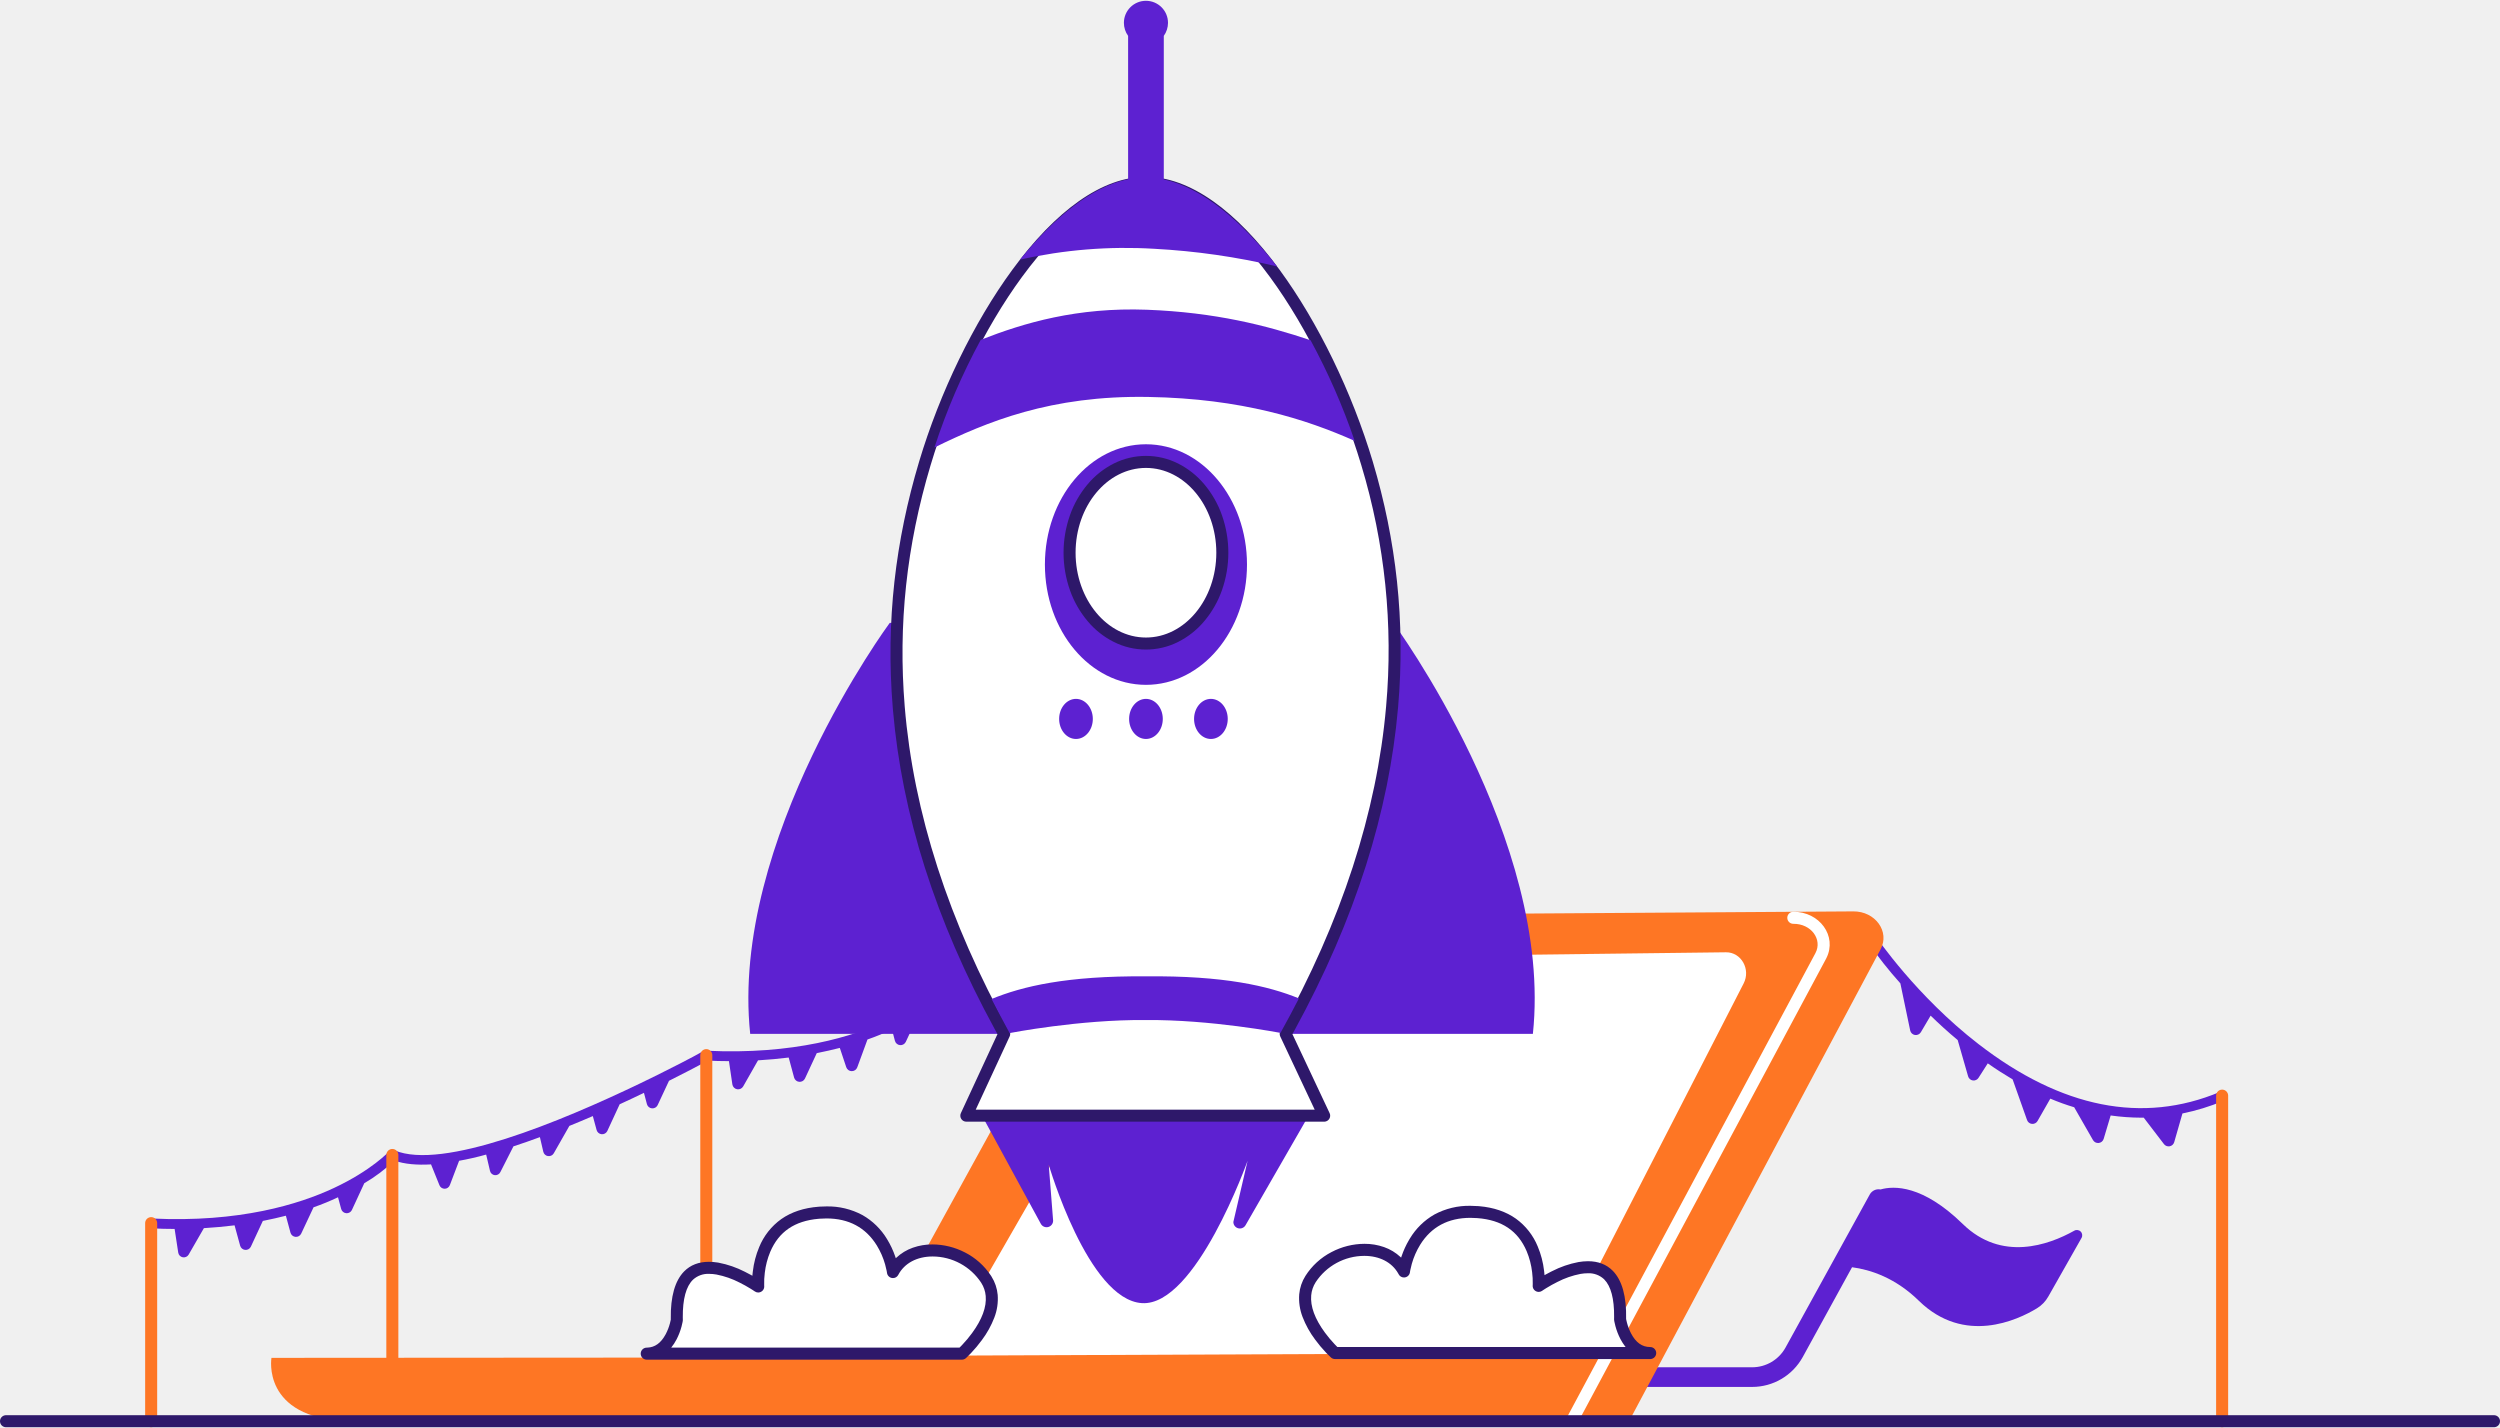
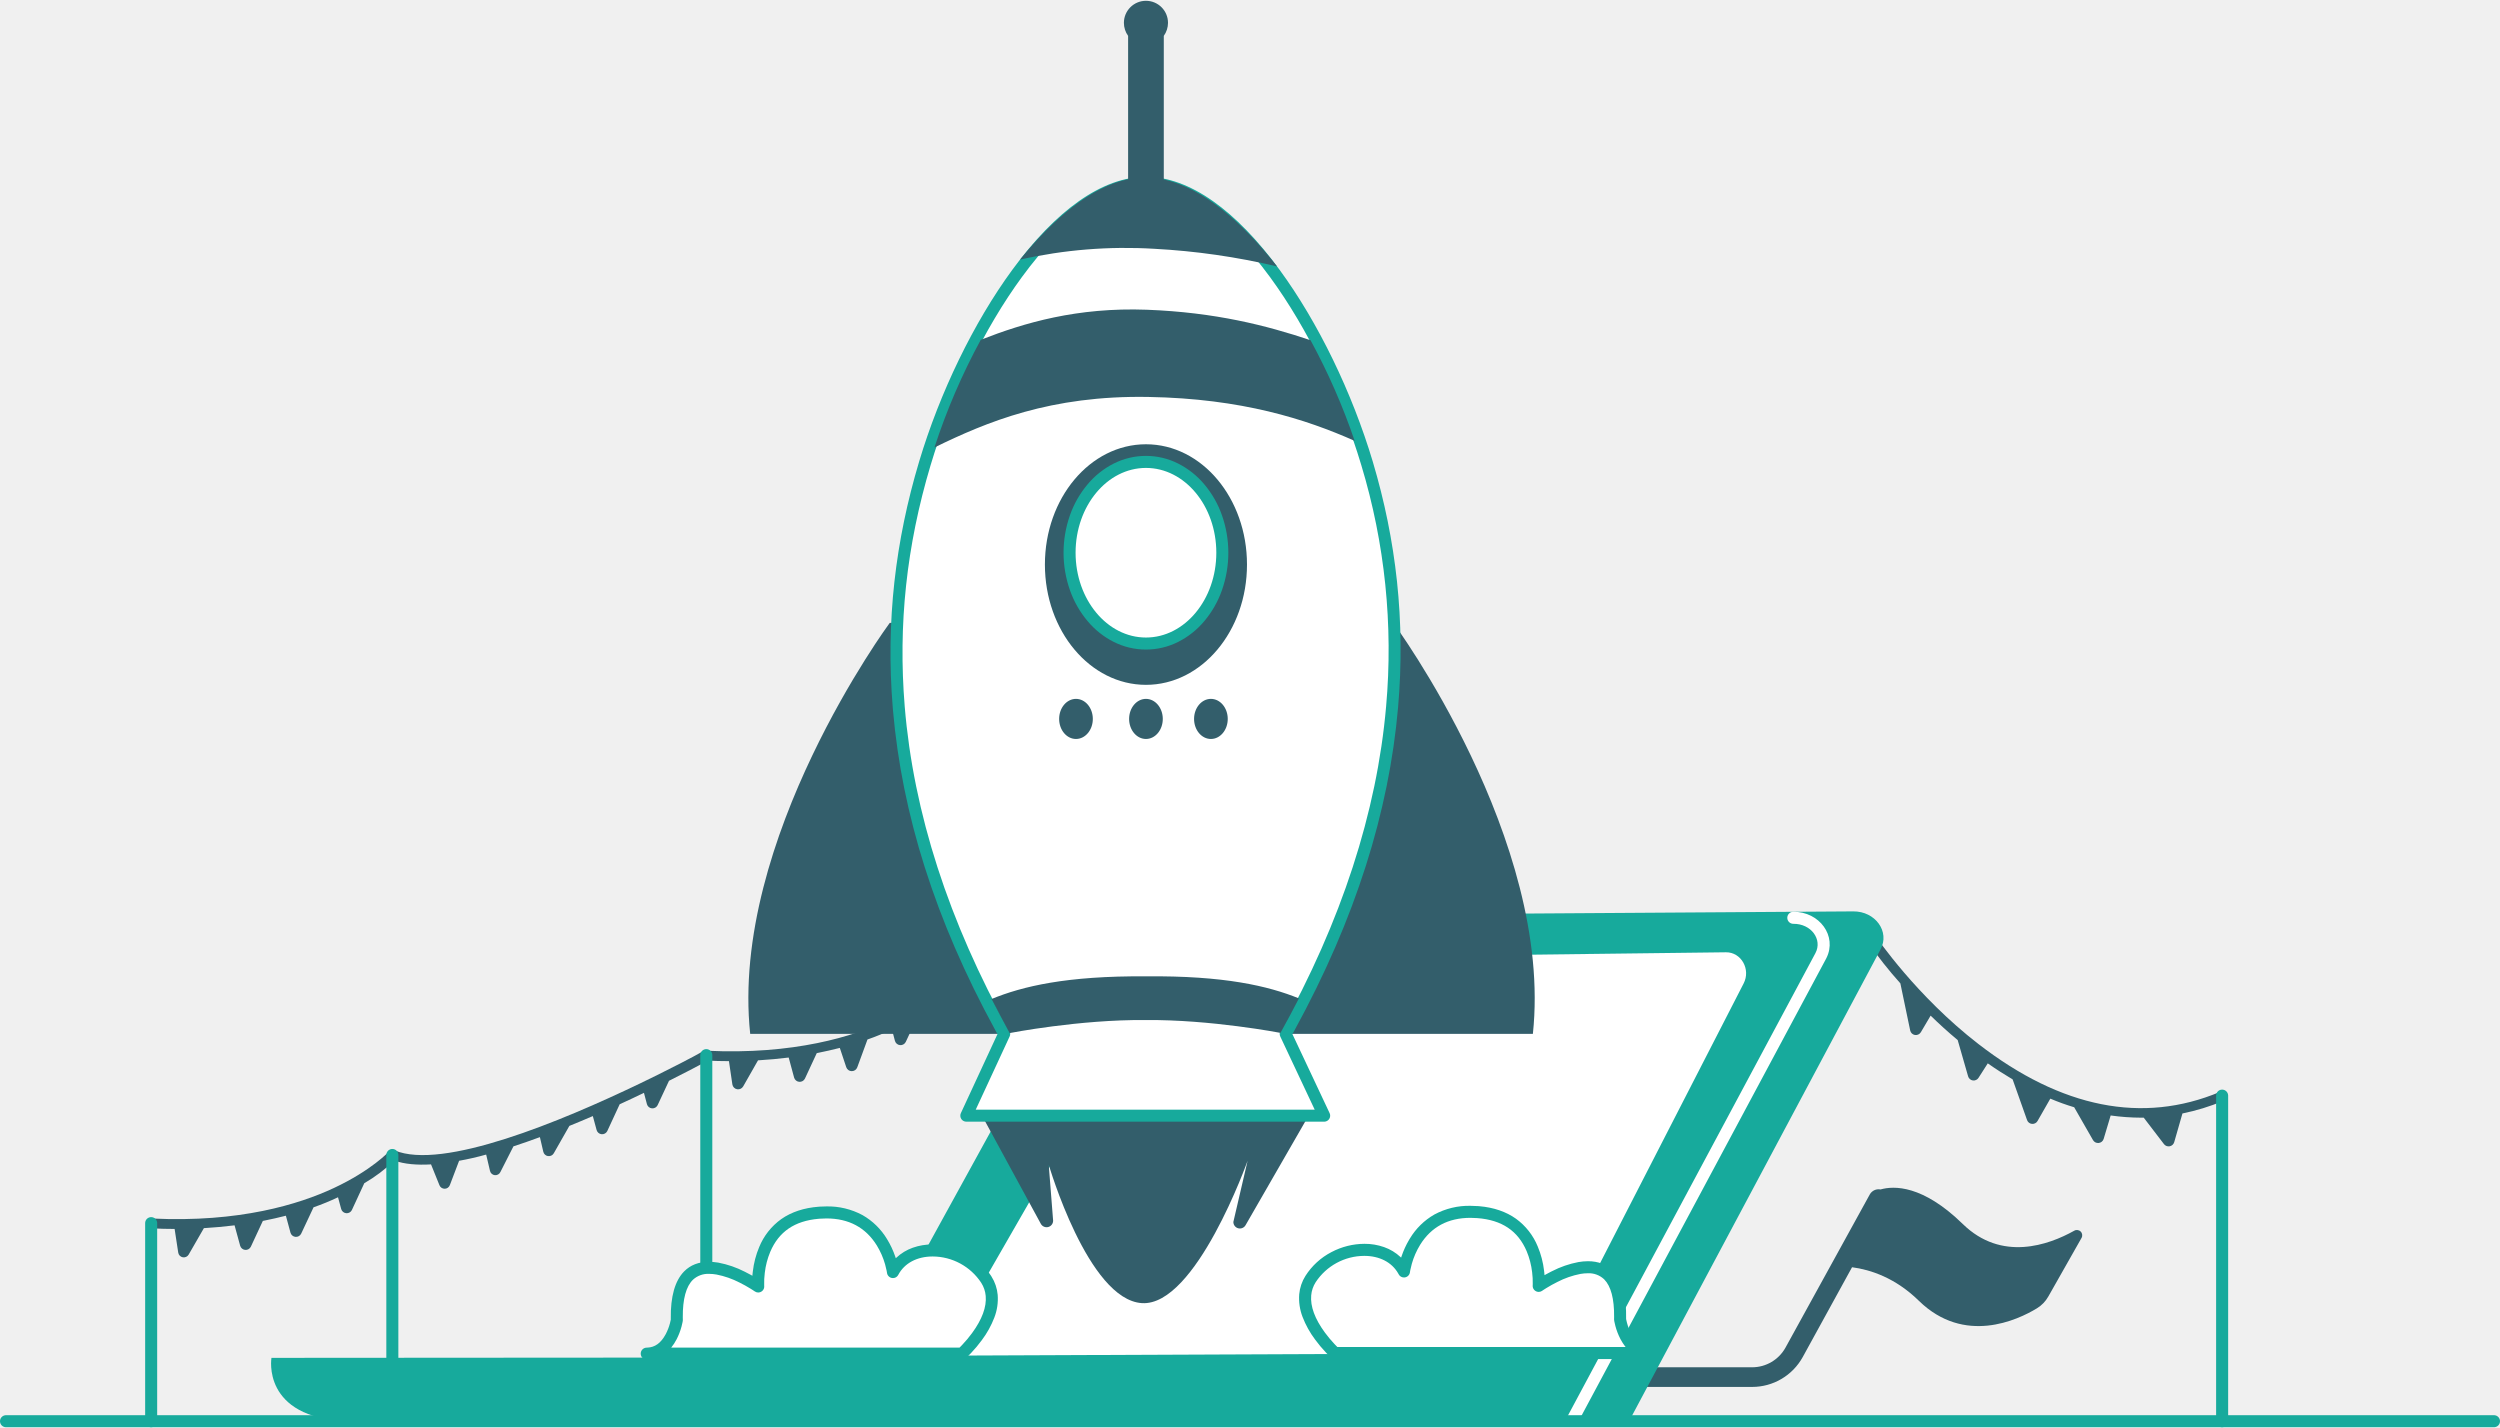
<svg xmlns="http://www.w3.org/2000/svg" viewBox="0 0 1247 711.9">
  <g id="product_launch_solid_II" data-name="product launch/solid_II" transform="translate(2.5)">
    <g id="product_launch_solid_II-2" data-name="product launch/solid_II" transform="translate(-3)">
      <g id="product_launch_solid_II-3" data-name="product launch_solid_II">
-         <path id="flag" d="M302.6,21.456c-12.7,7.1-36.2,15.6-55.6-3.4-20-19.5-34.3-19.1-41-17.2a5.036,5.036,0,0,0-5.3,2.4l-42.1,76.5a19.015,19.015,0,0,1-16.6,9.8H4.9a4.9,4.9,0,1,0,0,9.8H142a28.78,28.78,0,0,0,25.2-14.9l24.6-44.8c9.2,1.2,21.7,5.3,33.4,16.8,22.6,22,49.1,9.6,58.8,3.7a16.13,16.13,0,0,0,5.7-5.9l16.5-29.1A2.652,2.652,0,0,0,302.6,21.456Z" transform="translate(732.5 592.444)" fill="#5d21d1" />
+         <path id="flag" d="M302.6,21.456c-12.7,7.1-36.2,15.6-55.6-3.4-20-19.5-34.3-19.1-41-17.2a5.036,5.036,0,0,0-5.3,2.4l-42.1,76.5a19.015,19.015,0,0,1-16.6,9.8H4.9a4.9,4.9,0,1,0,0,9.8H142a28.78,28.78,0,0,0,25.2-14.9l24.6-44.8c9.2,1.2,21.7,5.3,33.4,16.8,22.6,22,49.1,9.6,58.8,3.7a16.13,16.13,0,0,0,5.7-5.9l16.5-29.1A2.652,2.652,0,0,0,302.6,21.456Z" transform="translate(732.5 592.444)" fill="#335E6B" />
        <g id="flags" transform="translate(73 466)">
-           <path id="Path" d="M280.843,1.417a2.43,2.43,0,0,0-3.4-1.1c-.4.2-4.6,2.8-22.9,11.9l-8.4,4.1c-39.9,19.2-98.8,43.6-122.7,33.5a2.443,2.443,0,0,0-2.8.6c-.1.1-8.7,9.4-27.5,18.2-17.3,8.1-47.1,17.3-90.6,15.2a2.362,2.362,0,0,0-2.5,2.8,2.559,2.559,0,0,0,2.4,2.1c3.9.2,7.6.3,11.3.3l1.8,11.8a2.81,2.81,0,0,0,5.2,1l7.6-13.2c5.3-.3,10.4-.8,15.3-1.4l2.8,10.2a2.864,2.864,0,0,0,5.3.5l6-12.9c4.1-.8,7.9-1.7,11.5-2.6l2.3,8.5a2.864,2.864,0,0,0,5.3.5l6.2-13.2a122.609,122.609,0,0,0,12.2-5l1.6,5.9a2.864,2.864,0,0,0,5.3.5l6.2-13.4a80.144,80.144,0,0,0,15-11.3c5.1,1.8,11.3,2.3,18.3,1.9l4.2,10.4a2.778,2.778,0,0,0,5.2-.1l4.6-12.1c4.4-.8,8.9-1.8,13.5-3.1l1.9,8.1a2.76,2.76,0,0,0,5.2.6l6.5-12.8c4.4-1.4,8.8-3,13.2-4.6l1.7,7.3a2.833,2.833,0,0,0,5.2.8l7.8-13.7c3.9-1.6,7.8-3.2,11.7-4.9l1.9,7a2.864,2.864,0,0,0,5.3.5l6.2-13.4c4.2-1.9,8.2-3.8,12.1-5.7l1.5,5.7a2.864,2.864,0,0,0,5.3.5l5.7-12.2c15.5-7.8,18.4-9.6,19.9-10.4A3.181,3.181,0,0,0,280.843,1.417Z" transform="translate(0.857 57.983)" fill="#5d21d1" />
-           <path id="Path-2" data-name="Path" d="M123.443.2a2.443,2.443,0,0,0-2.8.6c-.1.1-8.7,9.4-27.5,18.2-17.3,8.1-47.1,17.3-90.6,15.2A2.362,2.362,0,0,0,.043,37a2.559,2.559,0,0,0,2.4,2.1c3.9.2,7.6.3,11.3.3l1.7,11.6a2.909,2.909,0,0,0,5.4,1l7.4-13c5.3-.3,10.4-.8,15.3-1.4l2.7,10a2.9,2.9,0,0,0,5.4.5l5.9-12.7c4.1-.8,7.9-1.7,11.5-2.6l3.2,9.6a2.915,2.915,0,0,0,5.5.1l5.1-13.9a122.609,122.609,0,0,0,12.2-5l1.5,5.7a2.9,2.9,0,0,0,5.4.5l6.1-13.1a80.144,80.144,0,0,0,15-11.3" transform="translate(277.357 23.9)" fill="#5d21d1" />
-           <path id="Path-3" data-name="Path" d="M179.077,79.877a2.39,2.39,0,0,0-3.2-1.4c-38.5,16.1-79,8-120.3-23.9-31.1-24-50.9-53.3-51.1-53.5a2.544,2.544,0,0,0-3.4-.7,2.544,2.544,0,0,0-.7,3.4,210.417,210.417,0,0,0,16.2,20.5l4.9,23.5a2.892,2.892,0,0,0,5.3.9l4.9-8.3c4.2,4.1,8.7,8.2,13.5,12.2l5.2,18.1a2.873,2.873,0,0,0,5.2.7l4.6-7.2c4.1,2.9,8.2,5.5,12.4,8l7.2,20.3a2.887,2.887,0,0,0,5.2.5l6.4-11.2a113.564,113.564,0,0,0,11.9,4.3l9.4,16.4a2.917,2.917,0,0,0,5.3-.6l3.5-11.7a112.468,112.468,0,0,0,15.3,1.1h1.2l10.1,13.2a2.913,2.913,0,0,0,5.1-1l4.1-14.3a109.057,109.057,0,0,0,20.2-6.2A2.469,2.469,0,0,0,179.077,79.877Z" transform="translate(858.823 0.223)" fill="#5d21d1" />
-           <path id="Path-4" data-name="Path" d="M3,0A3,3,0,0,1,5.995,2.824L6,3v98.8a3,3,0,0,1-5.995.176L0,101.8V3A3,3,0,0,1,3,0Z" transform="translate(-0.1 141.1)" fill="#fe7624" />
-           <path id="Path-5" data-name="Path" d="M3,0A3,3,0,0,1,5.995,2.824L6,3V134.2a3,3,0,0,1-5.995.176L0,134.2V3A3,3,0,0,1,3,0Z" transform="translate(120.2 107.1)" fill="#fe7624" />
-           <path id="Path-6" data-name="Path" d="M3,0A3,3,0,0,1,5.995,2.824L6,3V183.8a3,3,0,0,1-5.995.176L0,183.8V3A3,3,0,0,1,3,0Z" transform="translate(276.8 57.3)" fill="#fe7624" />
-           <path id="Path-7" data-name="Path" d="M3,0A3,3,0,0,1,5.995,2.824L6,3V165.4a3,3,0,0,1-5.995.176L0,165.4V3A3,3,0,0,1,3,0Z" transform="translate(1032.9 77.5)" fill="#fe7624" />
+           <path id="Path" d="M280.843,1.417a2.43,2.43,0,0,0-3.4-1.1c-.4.2-4.6,2.8-22.9,11.9l-8.4,4.1c-39.9,19.2-98.8,43.6-122.7,33.5a2.443,2.443,0,0,0-2.8.6c-.1.1-8.7,9.4-27.5,18.2-17.3,8.1-47.1,17.3-90.6,15.2a2.362,2.362,0,0,0-2.5,2.8,2.559,2.559,0,0,0,2.4,2.1c3.9.2,7.6.3,11.3.3l1.8,11.8a2.81,2.81,0,0,0,5.2,1l7.6-13.2c5.3-.3,10.4-.8,15.3-1.4l2.8,10.2a2.864,2.864,0,0,0,5.3.5l6-12.9c4.1-.8,7.9-1.7,11.5-2.6l2.3,8.5a2.864,2.864,0,0,0,5.3.5l6.2-13.2a122.609,122.609,0,0,0,12.2-5l1.6,5.9a2.864,2.864,0,0,0,5.3.5l6.2-13.4a80.144,80.144,0,0,0,15-11.3c5.1,1.8,11.3,2.3,18.3,1.9l4.2,10.4a2.778,2.778,0,0,0,5.2-.1l4.6-12.1c4.4-.8,8.9-1.8,13.5-3.1l1.9,8.1a2.76,2.76,0,0,0,5.2.6l6.5-12.8c4.4-1.4,8.8-3,13.2-4.6l1.7,7.3a2.833,2.833,0,0,0,5.2.8l7.8-13.7c3.9-1.6,7.8-3.2,11.7-4.9l1.9,7a2.864,2.864,0,0,0,5.3.5l6.2-13.4c4.2-1.9,8.2-3.8,12.1-5.7l1.5,5.7a2.864,2.864,0,0,0,5.3.5l5.7-12.2c15.5-7.8,18.4-9.6,19.9-10.4A3.181,3.181,0,0,0,280.843,1.417Z" transform="translate(0.857 57.983)" fill="#335E6B" />
+           <path id="Path-2" data-name="Path" d="M123.443.2a2.443,2.443,0,0,0-2.8.6c-.1.1-8.7,9.4-27.5,18.2-17.3,8.1-47.1,17.3-90.6,15.2A2.362,2.362,0,0,0,.043,37a2.559,2.559,0,0,0,2.4,2.1c3.9.2,7.6.3,11.3.3l1.7,11.6a2.909,2.909,0,0,0,5.4,1l7.4-13c5.3-.3,10.4-.8,15.3-1.4l2.7,10a2.9,2.9,0,0,0,5.4.5l5.9-12.7c4.1-.8,7.9-1.7,11.5-2.6l3.2,9.6a2.915,2.915,0,0,0,5.5.1l5.1-13.9a122.609,122.609,0,0,0,12.2-5l1.5,5.7a2.9,2.9,0,0,0,5.4.5l6.1-13.1a80.144,80.144,0,0,0,15-11.3" transform="translate(277.357 23.9)" fill="#335E6B" />
+           <path id="Path-3" data-name="Path" d="M179.077,79.877a2.39,2.39,0,0,0-3.2-1.4c-38.5,16.1-79,8-120.3-23.9-31.1-24-50.9-53.3-51.1-53.5a2.544,2.544,0,0,0-3.4-.7,2.544,2.544,0,0,0-.7,3.4,210.417,210.417,0,0,0,16.2,20.5l4.9,23.5a2.892,2.892,0,0,0,5.3.9l4.9-8.3c4.2,4.1,8.7,8.2,13.5,12.2l5.2,18.1a2.873,2.873,0,0,0,5.2.7l4.6-7.2c4.1,2.9,8.2,5.5,12.4,8l7.2,20.3a2.887,2.887,0,0,0,5.2.5l6.4-11.2a113.564,113.564,0,0,0,11.9,4.3l9.4,16.4a2.917,2.917,0,0,0,5.3-.6l3.5-11.7a112.468,112.468,0,0,0,15.3,1.1h1.2l10.1,13.2a2.913,2.913,0,0,0,5.1-1l4.1-14.3a109.057,109.057,0,0,0,20.2-6.2A2.469,2.469,0,0,0,179.077,79.877Z" transform="translate(858.823 0.223)" fill="#335E6B" />
+           <path id="Path-4" data-name="Path" d="M3,0A3,3,0,0,1,5.995,2.824L6,3v98.8a3,3,0,0,1-5.995.176L0,101.8V3A3,3,0,0,1,3,0Z" transform="translate(-0.1 141.1)" fill="#17AA9C" />
+           <path id="Path-5" data-name="Path" d="M3,0A3,3,0,0,1,5.995,2.824L6,3V134.2a3,3,0,0,1-5.995.176L0,134.2V3A3,3,0,0,1,3,0Z" transform="translate(120.2 107.1)" fill="#17AA9C" />
+           <path id="Path-6" data-name="Path" d="M3,0A3,3,0,0,1,5.995,2.824L6,3V183.8a3,3,0,0,1-5.995.176L0,183.8V3A3,3,0,0,1,3,0Z" transform="translate(276.8 57.3)" fill="#17AA9C" />
+           <path id="Path-7" data-name="Path" d="M3,0A3,3,0,0,1,5.995,2.824L6,3V165.4a3,3,0,0,1-5.995.176L0,165.4V3A3,3,0,0,1,3,0Z" transform="translate(1032.9 77.5)" fill="#17AA9C" />
        </g>
        <g id="laptop_1_" transform="translate(135 454)">
-           <path id="laptop" d="M789.19,0l-362,2.4a14.982,14.982,0,0,0-13.4,7.6L296.99,222.5l-296.8.2s-5.1,29.8,37.6,31.6l640-.8L802.79,19C807.59,10.1,800.19-.1,789.19,0Z" transform="translate(0.71 0.599)" fill="#fe7624" />
+           <path id="laptop" d="M789.19,0l-362,2.4a14.982,14.982,0,0,0-13.4,7.6L296.99,222.5l-296.8.2s-5.1,29.8,37.6,31.6l640-.8L802.79,19C807.59,10.1,800.19-.1,789.19,0Z" transform="translate(0.71 0.599)" fill="#17AA9C" />
          <path id="screen" d="M0,201.2l305.7-1.3L400.3,15.6C404,8.5,399.1-.1,391.5,0L113.7,3.4Z" transform="translate(334.9 20.999)" fill="#fff" />
          <path id="Path-8" data-name="Path" d="M113.074,0c13.1-.117,22.03,12.112,16.543,23.084l-.171.332-123.8,231.3a3,3,0,0,1-5.371-2.668l.081-.164L124.148,20.6c3.584-6.788-2.091-14.68-11.02-14.6a3,3,0,1,1-.054-6Z" transform="translate(646.899 0.799)" fill="#fff" />
        </g>
        <g id="rocket_3_" transform="translate(373)">
-           <path id="Path-9" data-name="Path" d="M0,0,33.5,61.6A3.267,3.267,0,0,0,39.6,60L37.4,32S57,99.4,83.9,101.1s52.7-71,52.7-71l-7.1,30.5a3.255,3.255,0,0,0,6.1,1.6L171.4,0" transform="translate(113.2 548.9)" fill="#5d21d1" />
-           <path id="Path-10" data-name="Path" d="M70.517,2.3s-79.9,108.2-69.6,205h176.3V0Z" transform="translate(0.783 308.4)" fill="#5d21d1" />
-           <path id="Path-11" data-name="Path" d="M106.7,2.3s79.9,108.2,69.6,205H0V0Z" transform="translate(215.8 308.4)" fill="#5d21d1" />
+           <path id="Path-9" data-name="Path" d="M0,0,33.5,61.6A3.267,3.267,0,0,0,39.6,60L37.4,32S57,99.4,83.9,101.1s52.7-71,52.7-71l-7.1,30.5a3.255,3.255,0,0,0,6.1,1.6L171.4,0" transform="translate(113.2 548.9)" fill="#335E6B" />
+           <path id="Path-10" data-name="Path" d="M70.517,2.3s-79.9,108.2-69.6,205h176.3V0Z" transform="translate(0.783 308.4)" fill="#335E6B" />
+           <path id="Path-11" data-name="Path" d="M106.7,2.3s79.9,108.2,69.6,205H0V0Z" transform="translate(215.8 308.4)" fill="#335E6B" />
          <path id="Path-12" data-name="Path" d="M194.114,424.5c67.7-121.7,60.3-218.3,40.6-284.5-19.8-66.2-66.2-140-110.3-140s-90.5,73.8-110.3,140-28.1,162.8,39.6,284.5l-18.9,40.8h178.5l-19.2-40.8Z" transform="translate(74.686 91.2)" fill="#fff" />
-           <path id="Path_2_" d="M216.327,471.3H37.826a3,3,0,0,1-2.722-4.262L53.364,427.62l-1.126-2.046c-7.471-13.66-14.229-27.458-20.086-41.011a427.659,427.659,0,0,1-15.069-40.2A379.514,379.514,0,0,1,6.847,304.935a348.758,348.758,0,0,1-5.589-38.674l-.133-1.579C.25,254.036-.117,243.316.033,232.821c.148-10.3.8-20.707,1.936-30.93,1.113-10.008,2.726-20.159,4.8-30.169,2.02-9.771,4.539-19.723,7.487-29.581,10.374-34.684,27.32-69.58,46.492-95.739,10.9-14.871,22.071-26.393,33.2-34.245C105.387,4.09,116.651,0,127.427,0S149.466,4.09,160.9,12.157c11.134,7.852,22.305,19.373,33.2,34.245,19.173,26.16,36.119,61.056,46.493,95.743,2.913,9.789,5.4,19.7,7.378,29.46,2.029,9.986,3.6,20.131,4.669,30.154,1.091,10.231,1.695,20.656,1.793,30.986.1,10.523-.321,21.274-1.252,31.955a350.841,350.841,0,0,1-5.652,38.993,383.143,383.143,0,0,1-10.354,39.789,432.855,432.855,0,0,1-15.239,40.608c-5.923,13.694-12.756,27.64-20.309,41.449l-1.142,2.073,18.548,39.413a2.956,2.956,0,0,1-.138,2.814,2.99,2.99,0,0,1-2.4,1.459ZM127.427,6c-9.664,0-19.943,3.853-30.551,11.451-10.439,7.477-20.967,18.41-31.291,32.5C46.8,75.575,30.186,109.8,20,143.86,7.974,184.069,3.756,223.43,7.1,264.192c4.344,52.886,21.921,107.34,52.244,161.85a3.008,3.008,0,0,1,.1,2.719L42.521,465.3H211.6l-17.186-36.523a2.992,2.992,0,0,1,0-2.552l.094-.183c30.375-54.6,48.109-109.063,52.709-161.865A317.74,317.74,0,0,0,234.852,143.86c-10.186-34.055-26.8-68.284-45.583-93.911-10.325-14.087-20.853-25.02-31.292-32.5C147.369,9.853,137.091,6,127.427,6Z" transform="translate(71.674 88.2)" fill="#2e186a" />
-           <ellipse id="Oval" cx="50.4" cy="60" rx="50.4" ry="60" transform="translate(148.7 221.6)" fill="#5d21d1" />
-           <ellipse id="Oval-2" data-name="Oval" cx="8.4" cy="10" rx="8.4" ry="10" transform="translate(190.7 348.6)" fill="#5d21d1" />
-           <ellipse id="Oval-3" data-name="Oval" cx="8.4" cy="10" rx="8.4" ry="10" transform="translate(223.1 348.6)" fill="#5d21d1" />
-           <ellipse id="Oval-4" data-name="Oval" cx="8.4" cy="10" rx="8.4" ry="10" transform="translate(155.8 348.6)" fill="#5d21d1" />
+           <path id="Path_2_" d="M216.327,471.3H37.826a3,3,0,0,1-2.722-4.262L53.364,427.62l-1.126-2.046c-7.471-13.66-14.229-27.458-20.086-41.011a427.659,427.659,0,0,1-15.069-40.2A379.514,379.514,0,0,1,6.847,304.935a348.758,348.758,0,0,1-5.589-38.674l-.133-1.579C.25,254.036-.117,243.316.033,232.821c.148-10.3.8-20.707,1.936-30.93,1.113-10.008,2.726-20.159,4.8-30.169,2.02-9.771,4.539-19.723,7.487-29.581,10.374-34.684,27.32-69.58,46.492-95.739,10.9-14.871,22.071-26.393,33.2-34.245C105.387,4.09,116.651,0,127.427,0S149.466,4.09,160.9,12.157c11.134,7.852,22.305,19.373,33.2,34.245,19.173,26.16,36.119,61.056,46.493,95.743,2.913,9.789,5.4,19.7,7.378,29.46,2.029,9.986,3.6,20.131,4.669,30.154,1.091,10.231,1.695,20.656,1.793,30.986.1,10.523-.321,21.274-1.252,31.955a350.841,350.841,0,0,1-5.652,38.993,383.143,383.143,0,0,1-10.354,39.789,432.855,432.855,0,0,1-15.239,40.608c-5.923,13.694-12.756,27.64-20.309,41.449l-1.142,2.073,18.548,39.413a2.956,2.956,0,0,1-.138,2.814,2.99,2.99,0,0,1-2.4,1.459ZM127.427,6c-9.664,0-19.943,3.853-30.551,11.451-10.439,7.477-20.967,18.41-31.291,32.5C46.8,75.575,30.186,109.8,20,143.86,7.974,184.069,3.756,223.43,7.1,264.192c4.344,52.886,21.921,107.34,52.244,161.85a3.008,3.008,0,0,1,.1,2.719L42.521,465.3H211.6l-17.186-36.523a2.992,2.992,0,0,1,0-2.552l.094-.183c30.375-54.6,48.109-109.063,52.709-161.865A317.74,317.74,0,0,0,234.852,143.86c-10.186-34.055-26.8-68.284-45.583-93.911-10.325-14.087-20.853-25.02-31.292-32.5C147.369,9.853,137.091,6,127.427,6Z" transform="translate(71.674 88.2)" fill="#17AA9C" />
+           <ellipse id="Oval" cx="50.4" cy="60" rx="50.4" ry="60" transform="translate(148.7 221.6)" fill="#335E6B" />
+           <ellipse id="Oval-2" data-name="Oval" cx="8.4" cy="10" rx="8.4" ry="10" transform="translate(190.7 348.6)" fill="#335E6B" />
+           <ellipse id="Oval-3" data-name="Oval" cx="8.4" cy="10" rx="8.4" ry="10" transform="translate(223.1 348.6)" fill="#335E6B" />
+           <ellipse id="Oval-4" data-name="Oval" cx="8.4" cy="10" rx="8.4" ry="10" transform="translate(155.8 348.6)" fill="#335E6B" />
          <ellipse id="Oval-5" data-name="Oval" cx="38.1" cy="45.3" rx="38.1" ry="45.3" transform="translate(161 230.4)" fill="#fff" />
-           <path id="Oval_2_" d="M41.1,96.6a35.71,35.71,0,0,1-16.051-3.81A41.224,41.224,0,0,1,11.991,82.414,49.391,49.391,0,0,1,3.212,67.057a56.369,56.369,0,0,1,0-37.514,49.393,49.393,0,0,1,8.779-15.358A41.225,41.225,0,0,1,25.049,3.81a35.713,35.713,0,0,1,32.1,0A41.223,41.223,0,0,1,70.209,14.186a49.393,49.393,0,0,1,8.778,15.358,56.371,56.371,0,0,1,0,37.514,49.391,49.391,0,0,1-8.778,15.357A41.223,41.223,0,0,1,57.151,92.79,35.71,35.71,0,0,1,41.1,96.6ZM41.1,6C21.746,6,6,24.976,6,48.3S21.746,90.6,41.1,90.6,76.2,71.625,76.2,48.3,60.455,6,41.1,6Z" transform="translate(158 227.4)" fill="#2e186a" />
-           <path id="Path-13" data-name="Path" d="M71.7,89.1V17.5A11.2,11.2,0,0,0,73.8,11a11,11,0,0,0-22,0,11.2,11.2,0,0,0,2.1,6.5V89c-18.5,3.8-37,19.3-53.9,40.1a239.042,239.042,0,0,1,67-5.4,345.825,345.825,0,0,1,61.2,8.8C110.7,110.1,91.1,93.3,71.7,89.1Z" transform="translate(136.3 0.4)" fill="#5d21d1" />
-           <path id="Path-14" data-name="Path" d="M187.6,15.343c-22.1-7.4-47.5-13.9-81.6-15.2-34.8-1.3-61.2,6.5-82.9,15A320.817,320.817,0,0,0,0,68.843c26-12.7,57.9-26.1,106.8-25.2,46.5.8,78.5,11.1,102.8,21.9A322.659,322.659,0,0,0,187.6,15.343Z" transform="translate(93.6 154.357)" fill="#5d21d1" />
-           <path id="Path-15" data-name="Path" d="M144.1,28.222c3.2-5.8,6.3-11.5,9.2-17.2C138,4.822,116-.378,76.9.022c-39.5-.3-61.6,5-76.9,11.3,2.9,5.6,5.9,11.3,9,17,0,0,34.7-6.8,67.8-6.5C109.4,21.522,144.1,28.222,144.1,28.222Z" transform="translate(122.1 486.978)" fill="#5d21d1" />
+           <path id="Oval_2_" d="M41.1,96.6a35.71,35.71,0,0,1-16.051-3.81A41.224,41.224,0,0,1,11.991,82.414,49.391,49.391,0,0,1,3.212,67.057a56.369,56.369,0,0,1,0-37.514,49.393,49.393,0,0,1,8.779-15.358A41.225,41.225,0,0,1,25.049,3.81a35.713,35.713,0,0,1,32.1,0A41.223,41.223,0,0,1,70.209,14.186a49.393,49.393,0,0,1,8.778,15.358,56.371,56.371,0,0,1,0,37.514,49.391,49.391,0,0,1-8.778,15.357A41.223,41.223,0,0,1,57.151,92.79,35.71,35.71,0,0,1,41.1,96.6ZM41.1,6C21.746,6,6,24.976,6,48.3S21.746,90.6,41.1,90.6,76.2,71.625,76.2,48.3,60.455,6,41.1,6Z" transform="translate(158 227.4)" fill="#17AA9C" />
+           <path id="Path-13" data-name="Path" d="M71.7,89.1V17.5A11.2,11.2,0,0,0,73.8,11a11,11,0,0,0-22,0,11.2,11.2,0,0,0,2.1,6.5V89c-18.5,3.8-37,19.3-53.9,40.1a239.042,239.042,0,0,1,67-5.4,345.825,345.825,0,0,1,61.2,8.8C110.7,110.1,91.1,93.3,71.7,89.1Z" transform="translate(136.3 0.4)" fill="#335E6B" />
+           <path id="Path-14" data-name="Path" d="M187.6,15.343c-22.1-7.4-47.5-13.9-81.6-15.2-34.8-1.3-61.2,6.5-82.9,15A320.817,320.817,0,0,0,0,68.843c26-12.7,57.9-26.1,106.8-25.2,46.5.8,78.5,11.1,102.8,21.9A322.659,322.659,0,0,0,187.6,15.343Z" transform="translate(93.6 154.357)" fill="#335E6B" />
+           <path id="Path-15" data-name="Path" d="M144.1,28.222c3.2-5.8,6.3-11.5,9.2-17.2C138,4.822,116-.378,76.9.022c-39.5-.3-61.6,5-76.9,11.3,2.9,5.6,5.9,11.3,9,17,0,0,34.7-6.8,67.8-6.5C109.4,21.522,144.1,28.222,144.1,28.222Z" transform="translate(122.1 486.978)" fill="#335E6B" />
        </g>
        <g id="clouds" transform="translate(320 601)">
          <path id="cloud_1_" d="M172.136,70.439H14.936s-22.6-20.3-12.2-36.9,37.7-20.6,46.6-3.8c0,0,3.9-32.1,36.8-29.6,33,2.5,30.4,36.8,30.4,36.8s41.7-29.5,40.6,16.6C157.036,53.439,159.636,70.439,172.136,70.439Z" transform="translate(331.464 3.461)" fill="#fff" />
-           <path id="cloud_2_" d="M175.139,76.442H17.939a3,3,0,0,1-2.005-.769c-.308-.277-.983-.9-2.045-2l-.46-.481A66.383,66.383,0,0,1,8.05,66.764a46.6,46.6,0,0,1-6.3-11.352A26.03,26.03,0,0,1,.09,44.125,20.621,20.621,0,0,1,3.2,34.949,33.746,33.746,0,0,1,16.189,23.075a35.576,35.576,0,0,1,16.427-4.118,28.994,28.994,0,0,1,9.79,1.63,23.209,23.209,0,0,1,8.24,5l.268.261.226-.684A43.553,43.553,0,0,1,54.9,16.952l.4-.66A33.763,33.763,0,0,1,67.522,4.331,36.426,36.426,0,0,1,85.5,0c1.257,0,2.558.05,3.867.15L89.9.193c7.2.621,13.363,2.725,18.317,6.252a32.045,32.045,0,0,1,10.847,13.848,44.6,44.6,0,0,1,3.162,12.092c.09.741.164,1.47.219,2.167l0,.046.633-.356c.752-.419,1.532-.836,2.319-1.237l.8-.4a48.739,48.739,0,0,1,13.146-4.54,28.565,28.565,0,0,1,4.791-.43c5.1,0,9.257,1.613,12.372,4.794,4.641,4.741,6.874,12.811,6.636,23.985l.016.1.08.417c.088.433.206.928.341,1.433a25.984,25.984,0,0,0,2,5.211c2.4,4.623,5.528,6.87,9.563,6.87l.2.005a3,3,0,0,1,0,5.989l-.2.005ZM32.538,24.973A29.105,29.105,0,0,0,8.281,38.134a14.48,14.48,0,0,0-2.215,6.529c-.492,5.46,1.8,11.7,6.825,18.554a60.344,60.344,0,0,0,4.891,5.845c.354.374.714.743,1.1,1.128l.254.25H162.912l-.373-.472a24.417,24.417,0,0,1-2.107-3.29l-.18-.342a31.976,31.976,0,0,1-2.466-6.417c-.2-.729-.366-1.464-.491-2.124l-.034-.185c-.032-.177-.058-.339-.077-.481l-.021-.158-.02-.223,0-.355,0-.1.016-.92c.08-9-1.581-15.282-4.936-18.671l-.187-.184a11.135,11.135,0,0,0-8.013-2.878,21.913,21.913,0,0,0-3.666.334,42.825,42.825,0,0,0-11.5,4.006c-1.867.923-3.721,1.951-5.509,3.057-.334.207-.665.416-.985.622l-.7.459-.534.363a2.962,2.962,0,0,1-1.582.464,3.047,3.047,0,0,1-2.225-.978,2.951,2.951,0,0,1-.777-2.256l.013-.247.016-.439a40.1,40.1,0,0,0-.31-5.916,38.651,38.651,0,0,0-2.725-10.467C109.2,12.461,101.142,7.059,88.911,6.133,87.747,6.044,86.6,6,85.487,6,74.366,6,65.925,10.525,60.4,19.452a37.789,37.789,0,0,0-4.148,9.472c-.309,1.074-.562,2.119-.751,3.108-.077.4-.123.678-.149.841l-.058.407a2.971,2.971,0,0,1-2.976,2.465,2.936,2.936,0,0,1-2.627-1.6l-.228-.415C46.3,28.165,40.136,24.972,32.538,24.973Z" transform="translate(328.461 0.459)" fill="#2e186a" />
+           <path id="cloud_2_" d="M175.139,76.442H17.939a3,3,0,0,1-2.005-.769c-.308-.277-.983-.9-2.045-2l-.46-.481A66.383,66.383,0,0,1,8.05,66.764a46.6,46.6,0,0,1-6.3-11.352A26.03,26.03,0,0,1,.09,44.125,20.621,20.621,0,0,1,3.2,34.949,33.746,33.746,0,0,1,16.189,23.075a35.576,35.576,0,0,1,16.427-4.118,28.994,28.994,0,0,1,9.79,1.63,23.209,23.209,0,0,1,8.24,5l.268.261.226-.684A43.553,43.553,0,0,1,54.9,16.952l.4-.66A33.763,33.763,0,0,1,67.522,4.331,36.426,36.426,0,0,1,85.5,0c1.257,0,2.558.05,3.867.15L89.9.193c7.2.621,13.363,2.725,18.317,6.252a32.045,32.045,0,0,1,10.847,13.848,44.6,44.6,0,0,1,3.162,12.092c.09.741.164,1.47.219,2.167l0,.046.633-.356c.752-.419,1.532-.836,2.319-1.237l.8-.4a48.739,48.739,0,0,1,13.146-4.54,28.565,28.565,0,0,1,4.791-.43c5.1,0,9.257,1.613,12.372,4.794,4.641,4.741,6.874,12.811,6.636,23.985l.016.1.08.417c.088.433.206.928.341,1.433a25.984,25.984,0,0,0,2,5.211c2.4,4.623,5.528,6.87,9.563,6.87l.2.005a3,3,0,0,1,0,5.989l-.2.005ZM32.538,24.973A29.105,29.105,0,0,0,8.281,38.134a14.48,14.48,0,0,0-2.215,6.529c-.492,5.46,1.8,11.7,6.825,18.554a60.344,60.344,0,0,0,4.891,5.845c.354.374.714.743,1.1,1.128l.254.25H162.912l-.373-.472a24.417,24.417,0,0,1-2.107-3.29l-.18-.342a31.976,31.976,0,0,1-2.466-6.417c-.2-.729-.366-1.464-.491-2.124l-.034-.185c-.032-.177-.058-.339-.077-.481l-.021-.158-.02-.223,0-.355,0-.1.016-.92c.08-9-1.581-15.282-4.936-18.671l-.187-.184a11.135,11.135,0,0,0-8.013-2.878,21.913,21.913,0,0,0-3.666.334,42.825,42.825,0,0,0-11.5,4.006c-1.867.923-3.721,1.951-5.509,3.057-.334.207-.665.416-.985.622l-.7.459-.534.363a2.962,2.962,0,0,1-1.582.464,3.047,3.047,0,0,1-2.225-.978,2.951,2.951,0,0,1-.777-2.256l.013-.247.016-.439a40.1,40.1,0,0,0-.31-5.916,38.651,38.651,0,0,0-2.725-10.467C109.2,12.461,101.142,7.059,88.911,6.133,87.747,6.044,86.6,6,85.487,6,74.366,6,65.925,10.525,60.4,19.452a37.789,37.789,0,0,0-4.148,9.472c-.309,1.074-.562,2.119-.751,3.108-.077.4-.123.678-.149.841l-.058.407a2.971,2.971,0,0,1-2.976,2.465,2.936,2.936,0,0,1-2.627-1.6l-.228-.415C46.3,28.165,40.136,24.972,32.538,24.973Z" transform="translate(328.461 0.459)" fill="#17AA9C" />
          <path id="cloud" d="M0,70.439H157.2s22.6-20.3,12.2-36.9-37.7-20.6-46.6-3.8c0,0-3.9-32.1-36.8-29.6-33,2.5-30.4,36.8-30.4,36.8S13.9,7.439,15,53.539C15.1,53.439,12.5,70.339,0,70.439Z" transform="translate(3.1 3.761)" fill="#fff" />
-           <path id="cloud_2_2" data-name="cloud_2_" d="M160.2,76.442H3a3,3,0,0,1-.023-6l.311-.007c3.8-.143,6.782-2.294,9.1-6.577l.173-.326a25.893,25.893,0,0,0,2-5.188c.159-.589.294-1.166.39-1.668L15,56.41l-.008-.46c-.167-10.962,2.081-18.888,6.681-23.558,3.111-3.158,7.261-4.76,12.337-4.76a28.138,28.138,0,0,1,4.341.356l.45.074A48.741,48.741,0,0,1,51.942,32.6c1.04.514,2.09,1.066,3.119,1.639l.632.356.049-.573c.035-.384.071-.739.11-1.084l.065-.555a44.6,44.6,0,0,1,3.162-12.092A32,32,0,0,1,70.1,6.323C75.144,2.784,81.427.707,88.773.15l.551-.04C90.443.037,91.558,0,92.639,0a36.428,36.428,0,0,1,17.978,4.331,33.763,33.763,0,0,1,12.226,11.962A43.192,43.192,0,0,1,127,25.167l.226.684.269-.261a23.209,23.209,0,0,1,8.24-5,28.993,28.993,0,0,1,9.789-1.631,35.584,35.584,0,0,1,16.142,3.969A33.9,33.9,0,0,1,174.58,34.384l.362.565a20.62,20.62,0,0,1,3.107,9.176,26.032,26.032,0,0,1-1.66,11.287,46.59,46.59,0,0,1-6.3,11.352,66.29,66.29,0,0,1-5.378,6.429c-1.123,1.183-1.9,1.921-2.26,2.256l-.246.224A2.991,2.991,0,0,1,160.2,76.442ZM34.117,33.643A11.135,11.135,0,0,0,26.1,36.52c-3.481,3.34-5.2,9.684-5.124,18.854l.014.912.006.12,0,.344-.021.223-.02.158c-.013.089-.029.194-.048.306l-.065.358c-.123.646-.293,1.377-.491,2.114A31.931,31.931,0,0,1,17.886,66.3a24.194,24.194,0,0,1-2.672,4.11l-.023.028H159c.17-.166.344-.339.517-.515l.551-.564.287-.3a60.353,60.353,0,0,0,4.891-5.845c5.02-6.852,7.316-13.095,6.825-18.554a14.481,14.481,0,0,0-2.215-6.529A29.1,29.1,0,0,0,145.6,24.973c-7.81,0-14.061,3.343-17.15,9.173l-.087.155a2.9,2.9,0,0,1-2.54,1.443,2.985,2.985,0,0,1-3-2.641l-.049-.337-.131-.734c-.19-.989-.443-2.034-.751-3.108a37.789,37.789,0,0,0-4.148-9.472C112.214,10.525,103.772,6,92.651,6c-1.108,0-2.26.045-3.424.133l-.523.043C76.762,7.219,68.876,12.607,64.6,22.646a38.65,38.65,0,0,0-2.725,10.467,39.173,39.173,0,0,0-.3,6.251l.026.517a2.944,2.944,0,0,1-.839,2.145,3.056,3.056,0,0,1-2.171.921,2.972,2.972,0,0,1-1.722-.558l-.394-.269-.7-.459-.074-.048-.237-.152-.673-.422c-1.783-1.1-3.636-2.132-5.508-3.057a42.824,42.824,0,0,0-11.5-4.006A21.906,21.906,0,0,0,34.117,33.643Z" transform="translate(0.1 0.759)" fill="#2e186a" />
+           <path id="cloud_2_2" data-name="cloud_2_" d="M160.2,76.442H3a3,3,0,0,1-.023-6l.311-.007c3.8-.143,6.782-2.294,9.1-6.577l.173-.326a25.893,25.893,0,0,0,2-5.188c.159-.589.294-1.166.39-1.668L15,56.41l-.008-.46c-.167-10.962,2.081-18.888,6.681-23.558,3.111-3.158,7.261-4.76,12.337-4.76a28.138,28.138,0,0,1,4.341.356l.45.074A48.741,48.741,0,0,1,51.942,32.6c1.04.514,2.09,1.066,3.119,1.639l.632.356.049-.573c.035-.384.071-.739.11-1.084l.065-.555a44.6,44.6,0,0,1,3.162-12.092A32,32,0,0,1,70.1,6.323C75.144,2.784,81.427.707,88.773.15l.551-.04C90.443.037,91.558,0,92.639,0a36.428,36.428,0,0,1,17.978,4.331,33.763,33.763,0,0,1,12.226,11.962A43.192,43.192,0,0,1,127,25.167l.226.684.269-.261a23.209,23.209,0,0,1,8.24-5,28.993,28.993,0,0,1,9.789-1.631,35.584,35.584,0,0,1,16.142,3.969A33.9,33.9,0,0,1,174.58,34.384l.362.565a20.62,20.62,0,0,1,3.107,9.176,26.032,26.032,0,0,1-1.66,11.287,46.59,46.59,0,0,1-6.3,11.352,66.29,66.29,0,0,1-5.378,6.429c-1.123,1.183-1.9,1.921-2.26,2.256l-.246.224A2.991,2.991,0,0,1,160.2,76.442ZM34.117,33.643A11.135,11.135,0,0,0,26.1,36.52c-3.481,3.34-5.2,9.684-5.124,18.854l.014.912.006.12,0,.344-.021.223-.02.158c-.013.089-.029.194-.048.306l-.065.358c-.123.646-.293,1.377-.491,2.114A31.931,31.931,0,0,1,17.886,66.3a24.194,24.194,0,0,1-2.672,4.11l-.023.028H159c.17-.166.344-.339.517-.515l.551-.564.287-.3a60.353,60.353,0,0,0,4.891-5.845c5.02-6.852,7.316-13.095,6.825-18.554a14.481,14.481,0,0,0-2.215-6.529A29.1,29.1,0,0,0,145.6,24.973c-7.81,0-14.061,3.343-17.15,9.173l-.087.155a2.9,2.9,0,0,1-2.54,1.443,2.985,2.985,0,0,1-3-2.641l-.049-.337-.131-.734c-.19-.989-.443-2.034-.751-3.108a37.789,37.789,0,0,0-4.148-9.472C112.214,10.525,103.772,6,92.651,6c-1.108,0-2.26.045-3.424.133l-.523.043C76.762,7.219,68.876,12.607,64.6,22.646a38.65,38.65,0,0,0-2.725,10.467,39.173,39.173,0,0,0-.3,6.251l.026.517a2.944,2.944,0,0,1-.839,2.145,3.056,3.056,0,0,1-2.171.921,2.972,2.972,0,0,1-1.722-.558l-.394-.269-.7-.459-.074-.048-.237-.152-.673-.422c-1.783-1.1-3.636-2.132-5.508-3.057a42.824,42.824,0,0,0-11.5-4.006A21.906,21.906,0,0,0,34.117,33.643Z" transform="translate(0.1 0.759)" fill="#17AA9C" />
        </g>
-         <path id="line" d="M1244,0a3,3,0,0,1,.176,5.995L1244,6H3A3,3,0,0,1,2.824.005L3,0Z" transform="translate(0.5 705.9)" fill="#2e186a" />
+         <path id="line" d="M1244,0a3,3,0,0,1,.176,5.995L1244,6H3A3,3,0,0,1,2.824.005L3,0Z" transform="translate(0.5 705.9)" fill="#17AA9C" />
      </g>
    </g>
  </g>
</svg>
